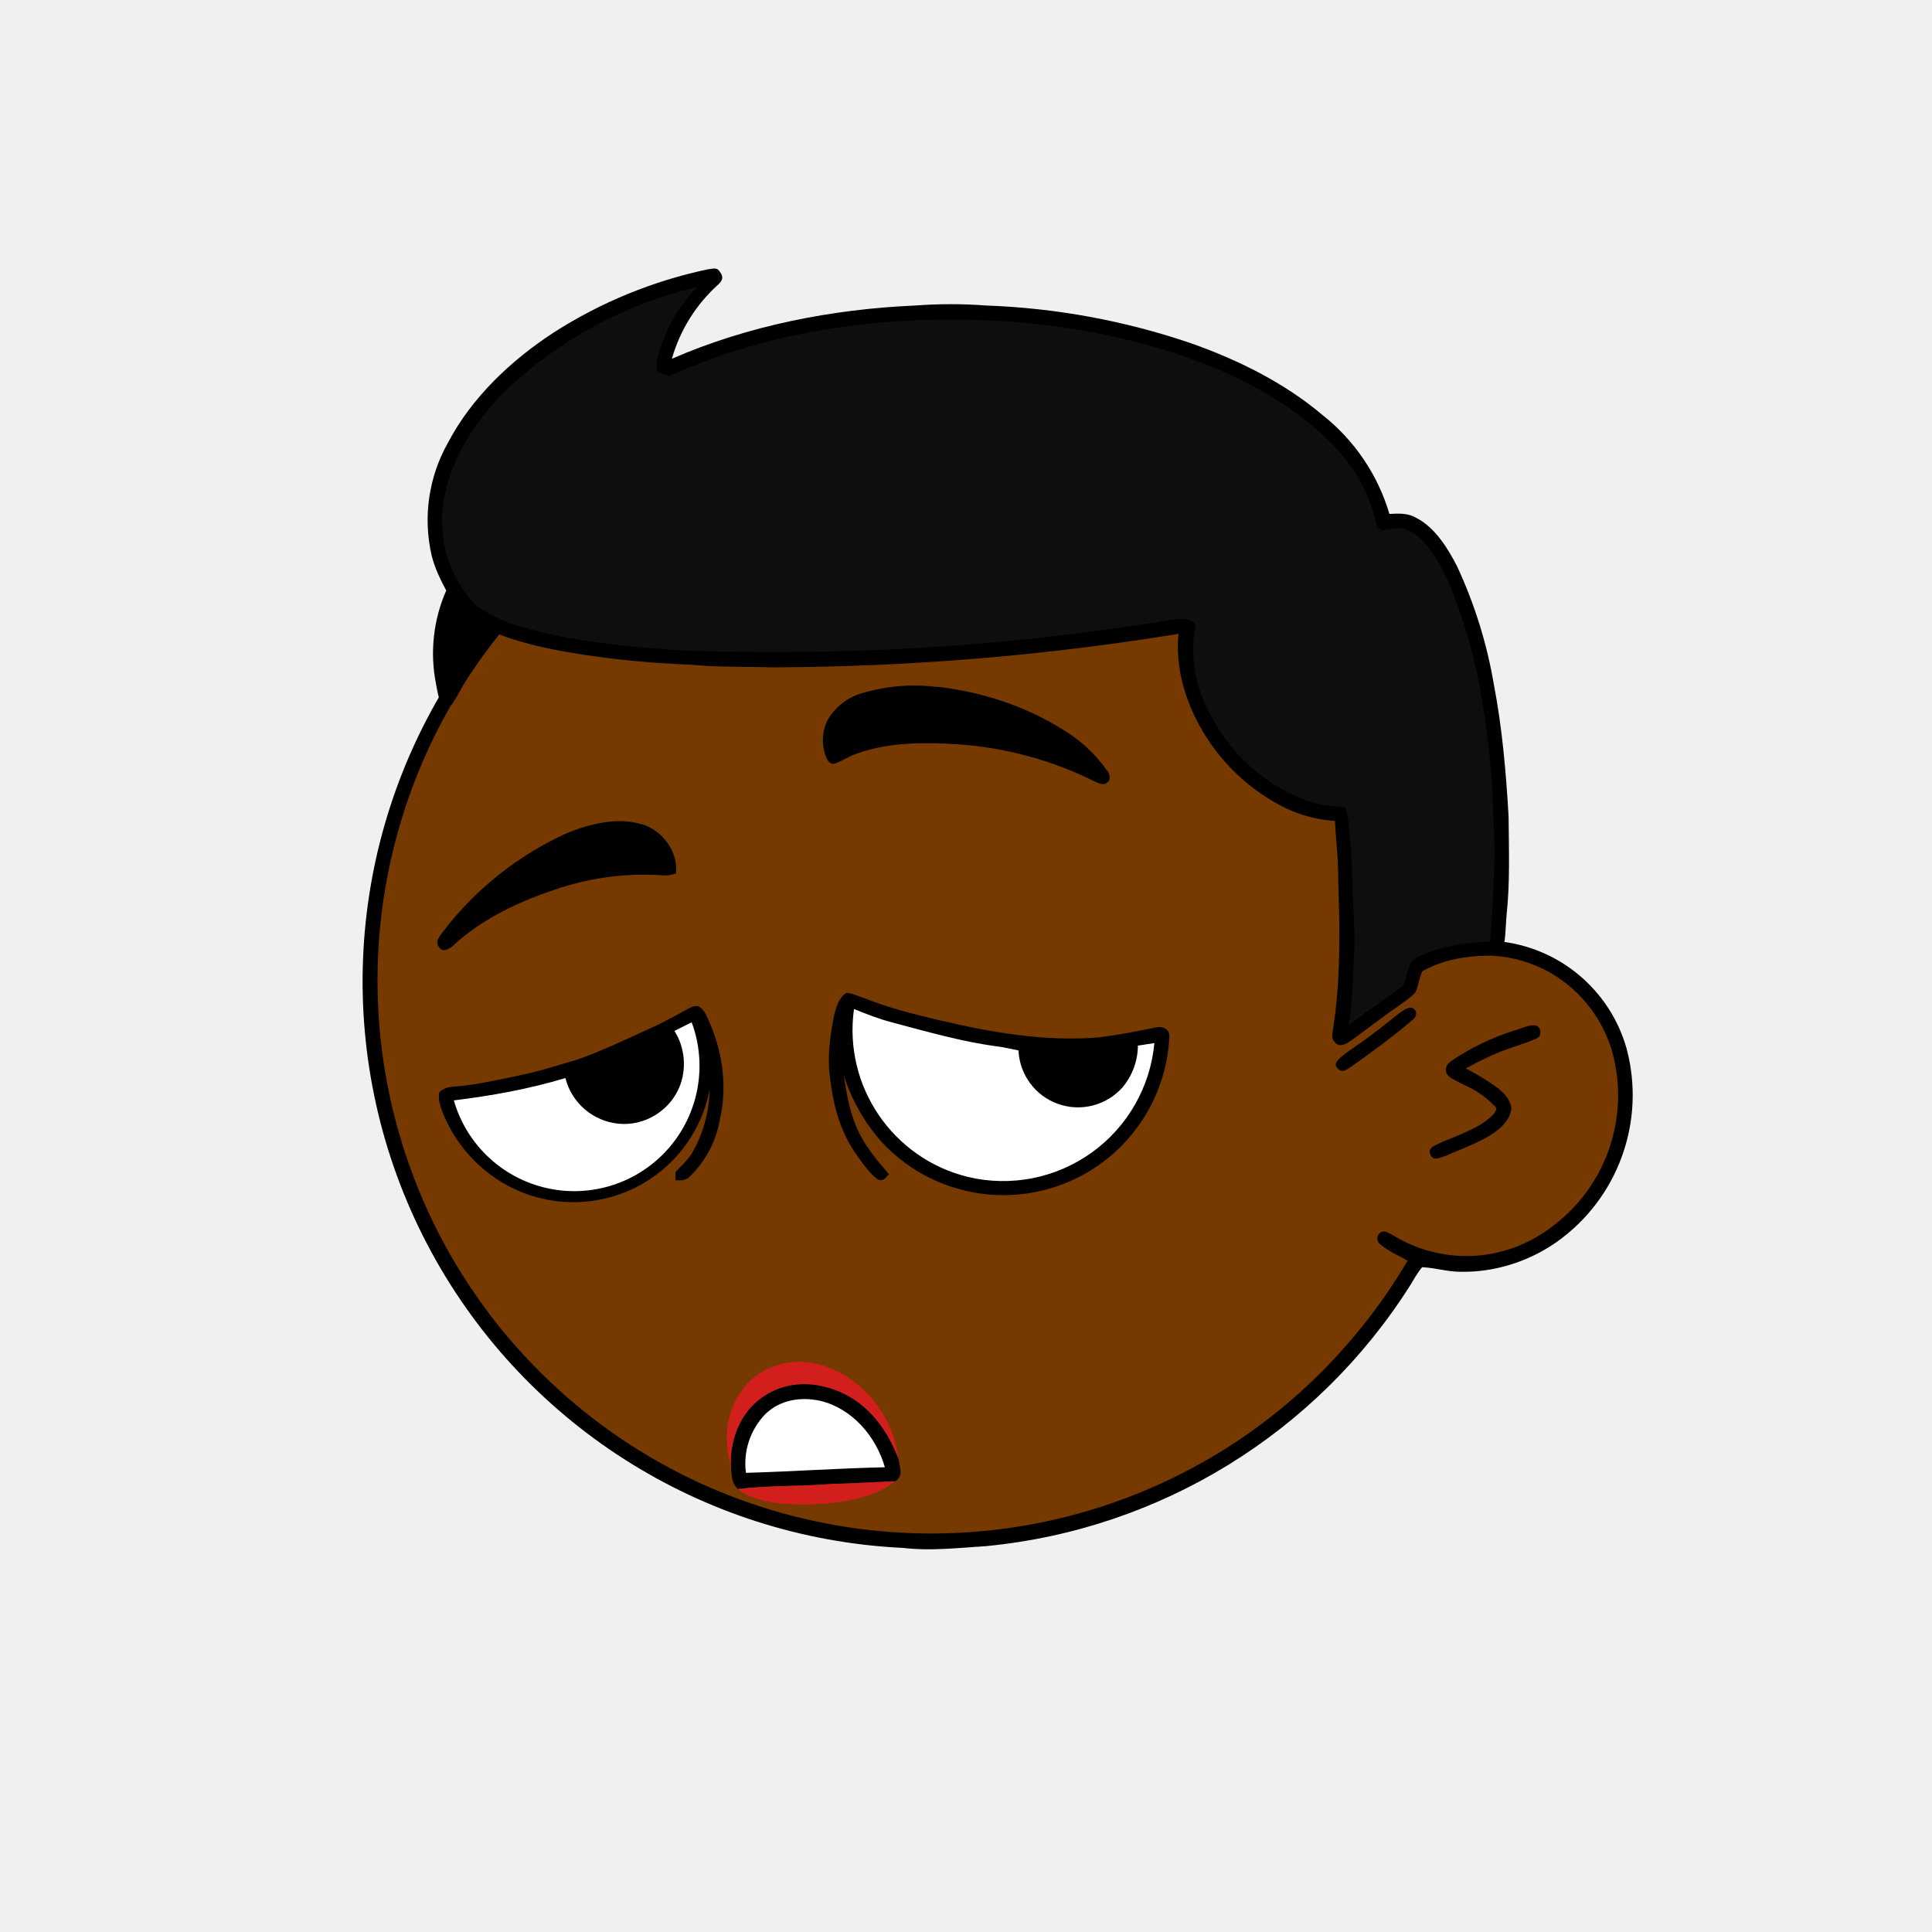
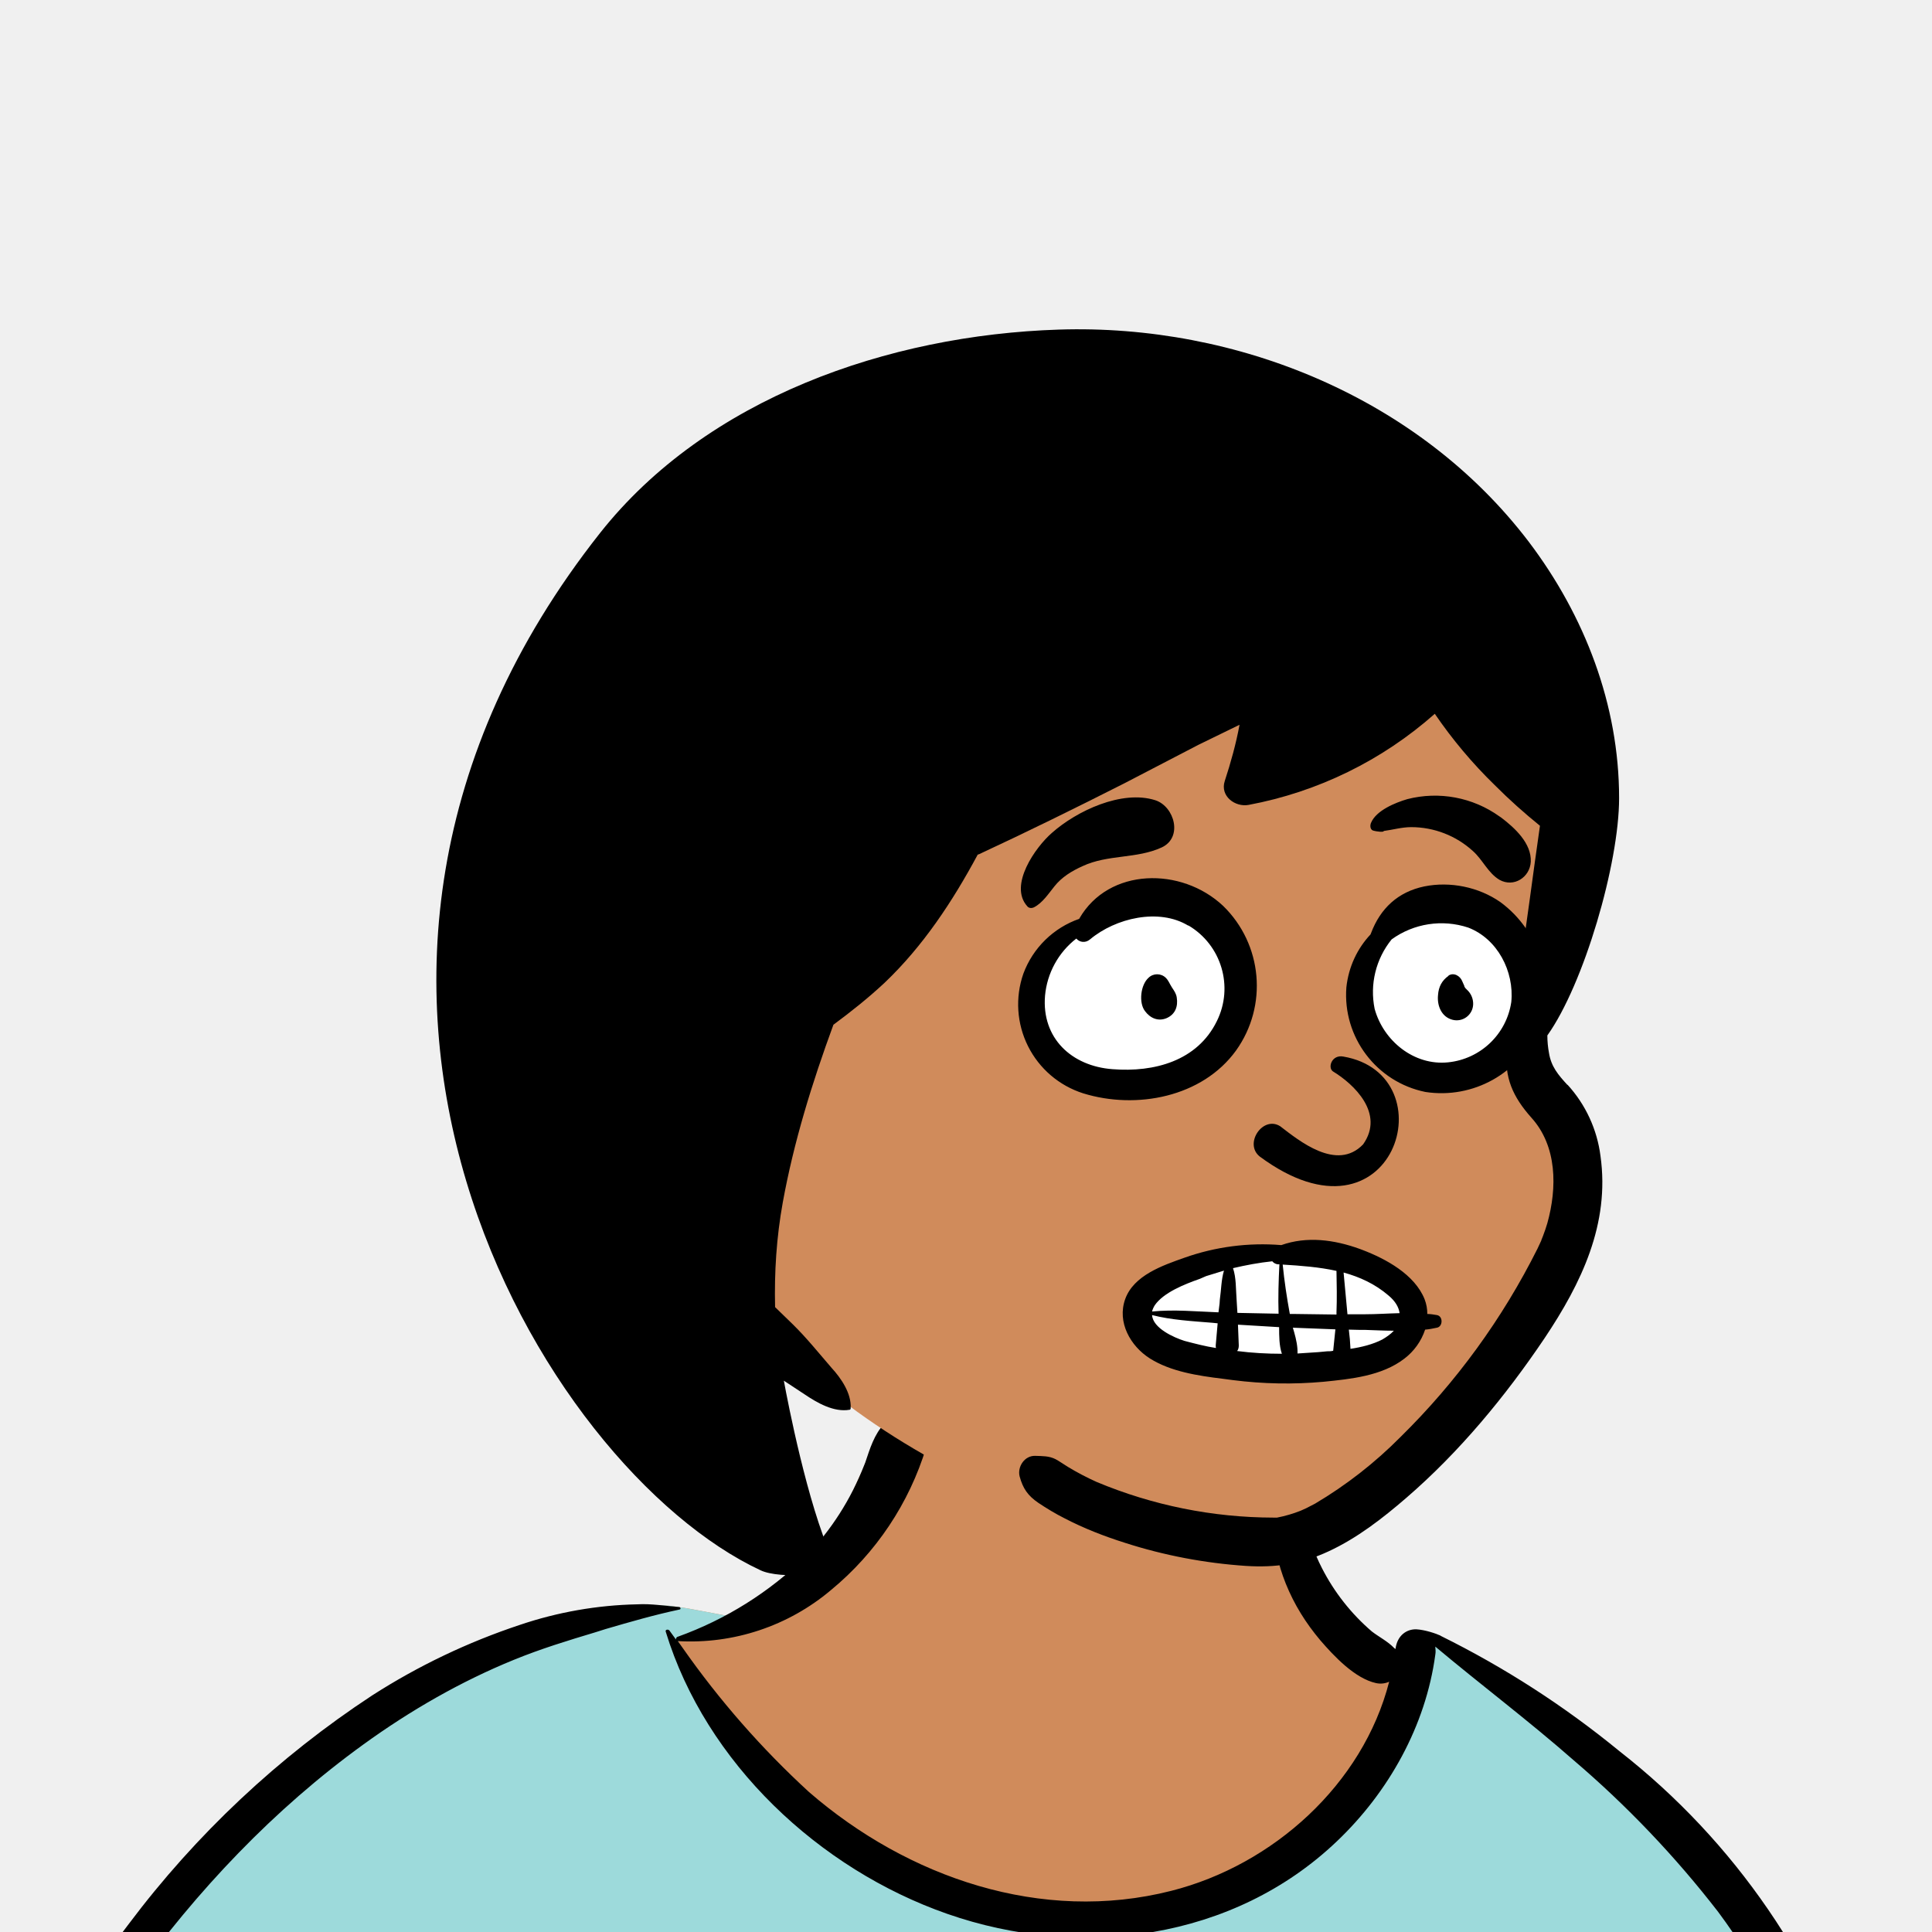
- <svg xmlns="http://www.w3.org/2000/svg" viewBox="0 0 762 762" fill="none" shape-rendering="auto">
+ <svg xmlns="http://www.w3.org/2000/svg" viewBox="0 0 704 704" fill="none" shape-rendering="auto" width="256" height="256">
  <mask id="viewboxMask">
-     <rect width="762" height="762" rx="60.96" ry="60.96" x="0" y="0" fill="#fff" />
+     <rect width="704" height="704" rx="0" ry="0" x="0" y="0" fill="#fff" />
  </mask>
  <g mask="url(#viewboxMask)">
-     <path d="M396 164.8a224.8 224.8 0 0 1 104.8 42.4c6.2 4.9 12.5 9.4 18 15a225.4 225.4 0 0 1 71.8 149 58.5 58.5 0 0 1 50.9 42.2 71 71 0 0 1-27.6 76.5c-11 7.7-24.5 12-38 11.7-5 0-10-1.6-15-1.8-1.9 2.2-3.3 4.9-4.8 7.3A223.3 223.3 0 0 1 389 609.8c-11 .7-21.9 2-33 .7a223.7 223.7 0 0 1-178.8-342.3A223.4 223.4 0 0 1 352 163.5c14.6-1.4 29.4-.3 44 1.3Z" fill="#000" />
-     <path fill-rule="evenodd" clip-rule="evenodd" d="M498.8 213.2A216 216 0 0 0 363 169c-13-.2-26.2 1.6-39 4a218 218 0 0 0-113.6 365.5 218.5 218.5 0 0 0 260.4 40.2c35-18.8 64.2-47.3 84.4-81.5l-3-1.6c-2.8-1.4-5.7-3-8-5-2.2-2-.3-5.8 2.7-4.7 1.5.7 3 1.6 4.4 2.4a55 55 0 0 0 59.6-3.6 64.5 64.5 0 0 0 25-69.8 53.1 53.1 0 0 0-24-31 52.6 52.6 0 0 0-47-2.8c-1.6.8-3.4 1.5-5 1.3-2.5-.2-2.8-4.2-.6-5.2 8-4 16.5-5.6 25.4-6.4a217 217 0 0 0-72-146.4c-4.4-4-8.7-8.1-13.9-11.3Zm107.6 196.2c2-1.2 1.3-5.1-1.4-5-2 0-4.2.8-6.2 1.6l-1.4.4a95.1 95.1 0 0 0-25.5 12.4c-2.2 2-2.2 4.4.1 6.2a92 92 0 0 0 5.2 2.8 36 36 0 0 1 13 9.2c-.2 1.9-2 3.4-3.4 4.5l-.2.2c-3.9 3-8.8 5-13.6 7-2.5 1-4.9 2-7.1 3.1-1.7.8-2.6 2.2-1.6 3.9 1 2 3.2 1.1 5 .5l.6-.2 5.4-2.3c5.4-2.3 11-4.5 15.4-8 2.7-2.1 5.1-5.1 5.4-8.7-.5-3.4-2.7-5.7-5.3-7.8a83 83 0 0 0-11.6-7.2l-1.1-.6c5.4-3 10.8-5.6 16.6-7.7l5-1.7a52 52 0 0 0 6.7-2.6Z" fill="#763900" />
-     <g transform="translate(-161 -83)">
-       <path d="M494.8 474.6c2.5.2 5 1.4 7.4 2.2 9.3 3.7 18.8 6.1 28.5 8.4 21 5 42.8 8.8 64.3 6.9 7.4-1 14.8-2.4 22-3.9 2.6-.6 5.5.8 5.2 3.7a65.5 65.5 0 0 1-113 42 72.5 72.5 0 0 1-15.4-26.8c1.2 8 2.5 15.7 6.2 23 3 6 7.3 11 11.6 16-1.1 1.3-2.5 3.2-4.5 2-3.6-2.7-6.2-6.8-8.8-10.4-6.2-9-8.8-19.5-10-30.2-1-7.3 0-15 1.3-22.2.7-3.6 1.9-8.7 5.2-10.7ZM436.1 479.8c2.2.8 3.2 3 4.1 5 5.6 12 7.8 26.2 4.8 39.3a41.1 41.1 0 0 1-12 23c-1.6 1.6-3.5 1.5-5.6 1.4v-3.1c2.1-2.6 4.8-4.6 6.5-7.5a52.5 52.5 0 0 0 7-25.2 54.7 54.7 0 0 1-86.3 33.7c-9-6.6-16-16-19.7-26.5-.6-2-1.2-4.4-.5-6.3a9 9 0 0 1 5.6-2c8.8-.7 17.4-2.7 26.1-4.5 7.5-1.5 14.6-3.9 22-6 9.5-3.2 18.9-7.8 28-11.9 5.3-2.3 10.3-5 15.3-7.8 1.4-.7 3-1.8 4.7-1.6Z" fill="#000" />
-       <path d="M497.9 481c5 2 9.7 3.9 14.8 5.2 13.9 3.7 28.1 7.8 42.3 9.6 2.6.4 5.2 1 7.7 1.5a23.5 23.5 0 0 0 41.1 14.5 26 26 0 0 0 6-16.4l6.5-1a59.9 59.9 0 0 1-73.5 52.8 59.7 59.7 0 0 1-45-66.1ZM433.8 486.2A49.4 49.4 0 1 1 340 517c14.8-1.8 29.7-4.5 44-8.8a24 24 0 0 0 21 18c10.1 1 20-5 23.9-14.3 3-7.1 2.3-15.8-1.9-22.3l6.8-3.4Z" fill="#fff" />
+     <g fill-rule="evenodd" clip-rule="evenodd">
+       <path d="M705.3 1074a2351.1 2351.1 0 0 1-15.6-101c-1-7.7-2.5-16.4 2.7-22 7.3-8 14-14.8 14.8-26.2.8-10.7-2.8-22.4-5-32.8a809.4 809.4 0 0 0-17.3-64.7c-6.6-21.7-13.9-43.2-21.3-64.6-6.9-20-13.5-40.3-22.5-59.5-17-36.5-46-63.5-81.6-81.6-9-4.5-27-20.5-36.3-24-8.5-3.4-8.5 6.3-16.9 2.6-6.7-2.9-13-6.7-16.7-13.2-4-7-14.3-16.9-15.9-25-3.3-17.4.3-32.2-12-45.3a90 90 0 0 0-41.1-23.8c-33.7-9.3-78.5-2.8-98.8 28.5-9.7 14.9-13 33-26.2 45.1-11.4 10.7-8.8 18-23.6 23.4-.9.3-23.6-4.5-24.4-4.2-16.2-3.5-31.7 6.2-46.5 11.8a325.4 325.4 0 0 0-63 32.3 399.2 399.2 0 0 0-102.3 98.5 482.5 482.5 0 0 0-76.4 161c-1.7 6.4-3.5 13-1.5 19.4 1.7 5.3 5.4 9.2 9.8 12.4 6 4.3 18 7 17.7 15.7-.1 6.6-2.4 13.5-3.5 20-1.3 7.7-2.3 15.5-3.4 23.2-4.8 35.4-8.6 71-10.3 106.6a920 920 0 0 0-.5 106c.1 2.3.8 4.5 2 6.2-1 .4-1.2 2.4.1 2.7l2.7.5a12 12 0 0 0 7 2.4l5.5.2c19.3 4 38.6 7.9 58.1 10.8 23.8 3.5 47.6 6.3 71.5 8.7 49.2 4.8 98 3.2 147.1.6a1877 1877 0 0 1 147.4-2c49.2 1.4 98.4 3.5 147.6 4.4 55 1 110-.5 164.8-5 7.5-.5 12.2-6.5 10.7-14-8.9-44.7-19-89.1-27-134Z" fill="#d08b5b" />
+       <path d="m201 597.5 1.2-.4c14.5-5.7 29.6-14.8 45.4-11.4.5-.2 10.8 1.9 17.9 3.2l-6.7 7L247 598c40.7 67.1 88.8 100.7 144.3 100.7 55.5 0 97.7-33.6 126.4-100.7l4-1c.4 0 1 .2 1.5.4 9.3 3.6 27.4 19.6 36.3 24.1 35.6 18 64.5 45 81.6 81.6 8.7 18.6 15.2 38 21.8 57.5l.7 2c7.4 21.4 14.7 43 21.3 64.6 6.3 20.4 12 41 16.6 61.8l.7 2.9c2.2 10.4 5.8 22 5 32.8a29 29 0 0 1-3 10.7l-80.4 29 38.4 261.3c-35.1 1.5-70.3 2-105.5 1.3-49.2-.9-98.4-3-147.6-4.3-47.7-1.2-95.3-.7-143 1.7l-12 .6a946.3 946.3 0 0 1-139.5-1l-3.1-.3v-38.3l16.3-212.9-83-15.6-81.3-39.5a21.7 21.7 0 0 1-5.6-8.8c-1.9-6-.5-12 1-18l.5-1.3a492.8 492.8 0 0 1 76.4-161A399.3 399.3 0 0 1 138 629.7c19.8-13 40.9-23.9 63-32.3Z" fill="#9ddadb" />
+       <path d="M232.2 584.6c5.1-.3 10.3.6 15.4 1 .4.1.6.8 0 .9-9 1.9-18 4.5-26.9 7.1l-3.8 1.2c-10 3-19.8 6-29.6 10-19.4 7.9-37.8 18.5-54.8 30.8C67.2 682.8 20 754.3-9.9 828.3a526 526 0 0 0-24.3 77c-.4 1.6-2 5.4-1 7 .7 1.3 3.6 2.1 5 2.9l4.5 2.3 25.2 12.9 2.3 1.1c38 18.6 78.4 34.4 121 35.5l.4-3.7a342 342 0 0 1 9.9-60c.3-1 1.6-.6 1.7.3 3 23.1 2 46.4 1 69.7-1.8 41-4.3 82.2-6.5 123.3-1.2 20.6-2.6 41-3.9 61.7-1.3 20.5-1.7 41.6-4.7 62-.6 4.6-6 7-10 6.6-4.4-.5-7.9-4.5-8-9 0-11.9 1.5-24 2.4-35.8l2.5-33.8c3.1-41.1 6.8-82.2 10.2-123.3a4771 4771 0 0 1 3.8-43.7C76.4 979.8 34.2 963-6.1 943.5c-.6 13.2-2 26.5-3.4 39.6-3.8 36.8-7.1 73.6-9.6 110.5a2254.2 2254.2 0 0 0-4.2 92.7l-.2 7c0 4.4-.5 8.5-4.3 11.7-3.7 3.3-8.9 3.5-12.6 0-5-4.6-4.2-10.9-4-17.1a1675.6 1675.6 0 0 1 1.8-47.2 1321 1321 0 0 1 10.5-109.5l2-14c3.5-26 7.5-52.7 15.5-77.9-3.1-1.5-6.2-3-9.3-4.7-5.5-2.7-11.2-5.4-16.6-8.4-4.2-2.5-7.9-5.8-9-10.8-1.4-5.5.6-11.5 2-16.9v-.4a502 502 0 0 1 26.6-80 523.2 523.2 0 0 1 67.8-117 353.8 353.8 0 0 1 88.7-83.3 239 239 0 0 1 53.8-25.7 142.6 142.6 0 0 1 42.8-7.5Zm90.1-66c6-6.5 18.1.2 15.2 8.8a108.2 108.2 0 0 1-34.7 52A79.4 79.4 0 0 1 247 598l1.7 2.4a321.1 321.1 0 0 0 46.1 52.6c36 31.2 84.8 48 132 36 37.1-9.4 69.8-38.8 79.4-76.2-1.3.6-3 .9-4.8.5-7.7-1.7-15.3-9.8-20.3-15.6-5.3-6.3-9.5-13-12.6-20.7-5.6-14-7.4-32.1.3-45.7 1-1.7 3-.7 3.3 1l.3 2.5c1.5 12.7 3.3 25 9.3 36.6a76 76 0 0 0 18.2 23.1c2.6 2 5.8 3.6 8.1 6l.5.4c.6-5 4.1-7.3 7.6-7.2 3.3.2 7.3 1.6 8.8 2.3l.1.1a341 341 0 0 1 65.1 42 259 259 0 0 1 88.4 129c7.5 25.3 11.8 51.4 16.3 77.4l2.8 16c4.2 23.9 8.9 48.4 18.4 70.7 2.5 5.7.6 11.1-5.5 13.4A1493 1493 0 0 1 688 953c3.7 16 6 32.5 8.7 48.5 6 34.1 13.2 68 19.4 102 3.2 17.5 6.1 35 9.3 52.3l4.7 25.2 2.4 13.6.1.7c.5 2.4 1 4.9.4 7.3-.8 2.7-2.9 4.6-4.8 6.6-1.6 1.6-3.8 1.6-5.7.7l-.7-.3c-3.4-1.6-6-3.2-7.3-7-.7-2.5-1-5.2-1.5-7.7a3535.6 3535.6 0 0 1-7.8-43.6l-1.6-9.1c-5.2-31.4-10.2-62.9-12.8-94.5-1-14-2.3-28.1-3.5-42.2l-.9-10.5c-1.1-13.3-2.5-27-2.7-40.5l-4.5 1.6L657 964c-5.5 2-12.5 6-18.4 5.2-2.9-.3-5-1.2-6.8-2.9 2 28.8 4.8 57.4 8.5 86a1965.7 1965.7 0 0 0 22 135c.6 3.2 1.4 6.4 1.9 9.6.5 3.7-.5 5.9-2.5 9-1.7 2.4-5 3.7-7.8 2-3.6-2.3-5.5-4.3-6.5-8.4-1-3.7-1.6-7.6-2.3-11.4a1654.2 1654.2 0 0 1-11.4-65.2c-7.8-52-12.7-104.4-15.2-156.8a1388 1388 0 0 1-1.4-77.8c0-13.3.5-26.6 1.4-39.9 1-13.4 3-26.5 4.8-39.8 0-.5.7-.5.7 0 .8 14.9 2.1 29.8 2.8 44.7.6 14.3.9 28.5 1.4 42.8.6 18.7 1.5 37.5 2.7 56.2a9.6 9.6 0 0 1 8.5-3.1c4.7-1 9.7-3.4 14.1-5l16.8-5.5 26.4-8.7a679 679 0 0 1-18-80.8l-2-12.3c-4-24.2-8.5-48.5-15.8-72a229.8 229.8 0 0 0-34.8-68.2 370.2 370.2 0 0 0-52.7-55.3C557 627 539.7 614 523 600c.1.9.2 2 0 3-3.5 25.9-17 50-35.8 67.9-37.7 36-93.6 43.4-142 26.5-46.7-16.3-88-55-102.6-102.8-.3-.8.8-1 1.3-.5l2.4 3.3c0-.4.2-.9.7-1a129 129 0 0 0 46.6-29.2 100.2 100.2 0 0 0 21.3-33.3l.4-1c1.7-5 3.2-10.2 7-14.2Z" fill="#000" />
    </g>
-     <g transform="translate(-161 -83)">
-       <path d="M531 353.9c17 2 34 7.4 48.6 16.5a57 57 0 0 1 18.3 16.9c.9 1.2 1.2 3.5-.2 4.3-1.2 1.2-2.9.5-4.2 0a143 143 0 0 0-54-15c-13.4-.9-28.2-1-41 3.8-3 1-5.6 3-8.5 3.8-1.4.3-2.5-1-3-2.2a18 18 0 0 1 .3-14.8 23 23 0 0 1 13.3-10.7A72.5 72.5 0 0 1 531 354ZM414 408c8.2 2.4 14.6 10.9 13.6 19.5-1.9.6-3.6 1-5.6.7a108 108 0 0 0-42.8 5.9c-14 4.7-28.5 11.6-39.4 21.8-1.4 1.3-4.3 3-5.6.7-1.7-2.3 0-4 1.4-6a128 128 0 0 1 49-39c8.8-3.6 20-6.5 29.4-3.5Z" fill="#000" />
+     <g transform="matrix(.99789 0 0 1 156 62)">
+       <g fill-rule="evenodd" clip-rule="evenodd">
+         <path d="M195.4 82.7c151.6-7.5 162.2 36.6 183 64.7 10.3 13.9 37 34.5 41.4 82.2 3 33-16.5 71.2-16.5 100.8 0 15 18.5 47.5 9.9 69.5-19.2 49-59.7 103.3-111.4 103.3-51.6 0-147-28.5-204-110.2C79 366.2 43.7 90 195.3 82.7Z" fill="#d08b5b" />
+         <path d="M416 333.3c-3.3-3.6-5.9-6.6-6.7-11.6-.4-2.1-.6-4.3-.6-6.4 13.3-18.6 26.2-62.5 26.2-86.5 0-33.9-12.5-66.4-33-93.4C361.9 83 295.4 56 230.3 58.1c-62.3 2-128.6 25-167.5 74.1-129 163-20.8 341 58.6 378 6.9 3.3 29.2 2.2 26-4.7-8.9-19.8-16-56.2-17.5-64.4l7.6 5c4.6 3.1 10.7 6.6 16.4 5.6.3 0 .4-.3.4-.6.3-5.4-3.5-10.9-7-14.7-4.6-5.3-9-10.8-14.1-15.8l-6.5-6.3c-.3-12.7.5-25.4 2.8-38.1 4-22 10.7-43.6 18.5-64.8 6.5-4.8 12.8-9.8 18.7-15.3 14-13.3 24.8-29.6 34-46.7l.4-.1c17.9-8.3 35.6-17 53.2-25.9l27-14 15-7.3c-1.3 7-3.2 13.8-5.4 20.5-1.8 5.5 3.8 9.6 8.7 8.7a142 142 0 0 0 68-33.2 170 170 0 0 0 21.9 26c5.3 5.3 10.8 10.2 16.5 14.8-2.6 17.9-4.8 35.7-7.6 53.5-1.5 9.3-3.3 18.6-4.4 28-1.2 10.2 2.2 17.4 8.9 24.9 9.4 10.4 9.4 25.5 5.8 38.4a59 59 0 0 1-1.6 4.7l-.6 1.5v.1l-1.4 3a258.2 258.2 0 0 1-50 68.6 155.6 155.6 0 0 1-31.2 24.3l-3.3 1.7-2 .9a48.4 48.4 0 0 1-8.6 2.5h-1.3a168.3 168.3 0 0 1-64.6-13 98 98 0 0 1-10.5-5.5c-1.5-.9-3-2-4.5-2.8-2.4-1.2-4.7-1.1-7.3-1.2-4-.2-6.7 4-5.8 7.5 1.2 4.4 3 7 6.8 9.6 3 2 6.3 4 9.5 5.6 7.1 3.7 14.6 6.6 22.2 9 14.3 4.6 29.2 7.4 44.1 8.4 10.9.7 20.3-.7 30.2-5.3 10.4-4.8 19.7-12 28.4-19.5 19.4-16.7 36.2-37 50.5-58.2 13.4-20 23.9-41.6 20.4-66.4a47.3 47.3 0 0 0-12-25.9" fill="#000" />
+       </g>
    </g>
-     <g transform="translate(-161 -83)">
-       <path d="M484.8 621.3a44.2 44.2 0 0 1 30.5 37.2 49.6 49.6 0 0 0-10.9-18A37.2 37.2 0 0 0 477 629a28 28 0 0 0-20.8 10.3c-5.5 6.8-7.7 16-6.7 24.7-.7-4.7-1.9-9.1-1.8-13.9a31 31 0 0 1 10-23.3 29 29 0 0 1 27.1-5.4Z" fill="#D31E1E" />
-       <path d="M477 628.9a37.2 37.2 0 0 1 27.4 11.6c5 5.1 8.4 11.4 11 18 .4 3.5 2.2 6.5-1.4 8.8-8.4.2-16.7.8-25 1-12.3 1-24.7.5-37 2-1.9-2-2.3-3.8-2.5-6.4-1-8.6 1.2-17.9 6.7-24.7A28 28 0 0 1 477 629Z" fill="#000" />
-       <path d="M484.5 635.5c12.6 3 22 14 25.5 26.2-18.3.4-36.6 1.7-54.8 2.2a28 28 0 0 1 7.6-23.1c5.8-5.7 14-7 21.7-5.3Z" fill="#fff" />
-       <path d="M514 667.3c-9.3 7.3-23.6 8.8-35 9.1-8.6 0-19.9-.6-27-6.1 12.3-1.5 24.7-1 37-2 8.3-.2 16.6-.8 25-1Z" fill="#D31E1E" />
+     <g transform="translate(315 248)">
+       <g fill-rule="evenodd" clip-rule="evenodd">
+         <path d="M100.8 231.2c0-18.4 27-22.4 50.4-22.4s49.6 5.4 49.6 22.4-27.5 19.6-44.7 19.6c-17.1 0-55.3-1.3-55.3-19.6ZM101 147c21 0 38-14.3 38-32s-17-32-38-32-38 14.3-38 32 17 32 38 32ZM211.5 147a31.8 31.8 0 0 0 31.5-32c0-17.7-14.1-32-31.5-32a31.8 31.8 0 0 0-31.5 32c0 17.7 14.1 32 31.5 32Z" fill="#fff" />
+         <path d="M151.9 205.7c9.3-3.3 19.2-2 28.6 1.4l.8.3c8.7 3.3 19.2 9 22.8 18 .7 1.8 1 3.6 1 5.4 1.2 0 2.3.2 3.5.4 2.3.4 2.2 4.2 0 4.6-1.4.3-2.9.6-4.3.7a22 22 0 0 1-7.6 10.6c-8.2 6.3-19.5 7.4-29.4 8.4-11 1-22 .8-33-.6l-3.8-.5c-9-1.1-18.9-2.6-26.5-7.4-7.1-4.5-12-13.2-9-21.6 3.1-8.7 13.7-12.3 21.6-15.1a85 85 0 0 1 35.3-4.6Zm-15.8 29 .3 7.6c0 .8-.2 1.5-.6 2 5.4.7 10.9 1 16.3 1-1-3-1-6.5-1-9.7l-15-.9Zm20 1.1.5 1.7c.7 2.5 1.3 5.2 1.2 7.7l7.6-.5 3.2-.3c.7 0 1.5 0 2.2-.2l.8-7.8-15.5-.6Zm20.4.7c.3 2.3.5 4.7.6 7 4-.6 8.1-1.6 11.6-3.4 1.7-1 3.1-2 4.2-3.2-3.5 0-7-.2-10.4-.3h-2l-4-.1Zm-71.7-5.3c.3 4.8 8 8.2 11.8 9.4 3.8 1 7.6 2 11.5 2.6a3 3 0 0 1-.1-1l.7-8-2-.2c-7.3-.6-14.9-1-21.9-2.8Zm47.6-18.4c.6 6 1.5 12 2.6 18h2l15 .2v-.8c.2-5 .1-10 0-15.1-6.3-1.4-13-1.9-19.6-2.3Zm22.2 3 1.4 15.1h6.5c4 0 8.3-.3 12.5-.4-.3-2.2-1.6-4.4-4-6.4-5-4.3-10.6-6.8-16.4-8.4Zm-26-4.2c-4.8.5-9.6 1.4-14.3 2.5 1.2 3.6 1 7.6 1.3 11.4l.3 4.9 15 .3c-.2-6 0-12 .3-18h-.6c-.8-.1-1.5-.5-2-1.1ZM131 215l-6.5 2-2.3 1c-5.7 2-13.2 5-16.4 9.6-.5.8-.8 1.5-1 2.3 8-.8 16.2 0 24.2.3l.4-3.2.1-1.5c.5-3.4.5-7.2 1.5-10.5Zm39.7-72.6c7.6 4.6 19 15.3 11 26.6-9.6 10-23.4-1.4-30.2-6.6-6.3-4-13.3 6.3-7.5 11 49 36.3 69-29.8 30.5-36.4-4.2-.8-5.8 4-3.8 5.4ZM78.3 86.7c10.7-18.6 37.2-18.9 52.4-4.6a40.6 40.6 0 0 1 4.7 52.7c-12.3 17-36.3 21.6-55.7 15.6a34 34 0 0 1-21.8-43.6 33.5 33.5 0 0 1 20.4-20Zm-10-31.2c9-8 25.5-15.8 37.7-11.9 7 2.3 10.1 13.6 2.3 17.2-9.1 4.2-19.6 2.5-28.8 6.8-4 1.8-7.6 4-10.3 7.4-2.1 2.6-4.3 6-7.4 7.6-.8.4-1.9.4-2.5-.4-6.8-7.6 3-21.5 9-26.7Zm129.5-12.3a40.4 40.4 0 0 1 33.6 6.3l.6.4c5 3.8 11.1 9.4 10.8 16.1-.3 5.7-6.2 9.5-11.4 6.6-4.2-2.5-6.1-7.3-9.7-10.5a33.4 33.4 0 0 0-22.5-8.7c-3.4 0-6.8 1-10 1.4.2.5-2.4.3-4-.2-1-.5-1-1.9-.6-2.8 1.9-4.5 8.8-7.3 13.2-8.6ZM204 75c9.4-1.9 19.8.2 27.7 5.7a40.1 40.1 0 0 1 13.9 46.2 38.4 38.4 0 0 1-41.2 23 36.1 36.1 0 0 1-28.8-38.1c.8-7.5 4-14.2 8.8-19.3l.2-.5c3.4-9 9.8-15 19.4-17Zm-86 14.3c-10.7-6.5-26.5-2.8-35.8 5-1.8 1.5-3.9 1-5-.3a29.7 29.7 0 0 0-11.4 20.8c-1.3 15.5 9.7 25.7 24.6 26.8 15.2 1.2 30.9-3 38-17.5A26.7 26.7 0 0 0 118 89.2Zm102 .7a31 31 0 0 0-27.9 4.3 30.5 30.5 0 0 0-6.2 25.3c3.2 11.7 14.4 20.8 26.8 19.5a25.9 25.9 0 0 0 23-22c1.1-11.1-5-23-15.7-27.1Zm-7.2 17.5c2-1.3 4.3.2 5 2l.4.9.4.9v.2l.4.6 1 1a6.9 6.9 0 0 1 1.8 4.9 6 6 0 0 1-7.5 5.6c-4-1-5.7-5.1-5.3-9 .2-3 1.4-5.3 3.8-7Zm-109.3.8a4.5 4.5 0 0 1 6.3 0c1 1 1.3 2 2 3.1l.3.5c.8 1.2 1.5 2.2 1.7 3.6.5 3.2-.5 6.1-3.7 7.5-3.1 1.3-6 0-7.9-2.6-2.3-3-1.6-9.5 1.3-12.1Z" fill="#000" />
+       </g>
    </g>
-     <g transform="translate(-161 -83)" />
-     <g transform="translate(-161 -83)" />
-     <g transform="translate(-161 -83)">
-       <g fill="#000">
-         <path d="M440.2 189.2c1.8-.1 3.6-1 4.7 1 1.6 2 1.1 3.4-.6 5a62.2 62.2 0 0 0-18.3 29.3c30-13.1 63.4-19.6 96-21 9.4-.7 18.6-.7 28 0a281 281 0 0 1 80.5 14.8c18.5 6.5 37 15.6 52 28.3a77.8 77.8 0 0 1 26.5 39.1c3.8-.2 7.3-.4 10.7 1.6 7.3 3.8 12.4 12 16 19.1a182.4 182.4 0 0 1 14.5 46.6c3.3 17.2 4.8 34.6 5.8 52 .1 13 .6 26.1-.8 39-.4 4.3-.3 8.7-1.3 12.9-1 3-4.4 2.7-6.9 3-8.3.3-17.8 1.7-25 6.2-1.3 2.5-1.5 5.6-2.7 8.2-2 2.3-4.8 4-7.2 5.8-6.3 4.3-12.3 9.1-18.5 13.5-1.8 1.1-4.1 2.7-6 .6-1.3-1.2-1.3-2.5-1-4.2 3.2-19.6 2.9-40.2 2.2-60 .1-7.8-.9-15.4-1.3-23.2a53.7 53.7 0 0 1-19.3-5A77.9 77.9 0 0 1 634 369c-6-11-9.4-23.4-8.2-36A1013.5 1013.5 0 0 1 466 346.2c-10.8-.3-21.5 0-32.2-1-14.4-.6-28.6-1.8-42.8-4-11.2-1.7-22.6-4-33.3-8-4.9 5-8 10.7-11.9 16.5-2.3 3.5-4 7.4-6.3 10.7-1 1.6-3.2 1.8-4.4.3-1.2-2.3-1.6-5.2-2.1-7.8a61.6 61.6 0 0 1 4-37c-2.4-4.5-4.6-9-5.8-14a62 62 0 0 1 6.5-44.3c9.3-17.8 24.9-32.5 41.6-43.4a182.2 182.2 0 0 1 61-25Z" />
-         <path d="M340.5 321.2c3.1 4.3 7.2 7.2 11.8 9.7-5 6.6-9.6 13.5-14 20.5-1.2-9-1.5-17.8 1.2-26.6l1-3.6ZM718.2 480.6c2 1.1 1.6 3.3 0 4.6-8 6.8-16.4 13-25 19-1.5 1-3.2 2-4.6.2-1.8-1.7 0-3.3 1.3-4.5 3.7-3 7.8-5.5 11.6-8.4 4-2.9 7.9-6.2 11.8-9.2 1.6-1 3-2.3 5-1.7Z" />
-       </g>
-       <path d="M436 196.1a63 63 0 0 0-15.4 27c-.3 2-1.3 4.7-.2 6.5 1.5.8 3 1.2 4.6 1.7 41.8-19 88.5-24.5 134-21.5 29 2.2 58.4 8.3 85.1 20.1 15.2 6.8 30.4 16 42 28a63.7 63.7 0 0 1 18 33l1.8 1.3c4.1-.7 7.6-1.8 11.5.4 6.4 3.7 10.8 11.5 14 18a198.7 198.7 0 0 1 14.4 50.4c2 12.6 3.5 25.3 4 38 .1 8 .9 16 .6 24-.4 10.5-.6 21-1.8 31.4-7.8.3-15.2 1-22.6 3.7-2.8 1-6.4 2.2-8.4 4.5-1.5 2.7-2 6-3 9L693 487.2c1.6-9.3 1.4-18.7 2.1-28.2.5-9.4-.6-18.6-.7-28-.2-5.4-.2-10.7-.8-16-.5-4.7-.5-9-2-13.5-5.7-.8-11.2-1-16.6-3.2a70.6 70.6 0 0 1-37-34.2 52 52 0 0 1-5.5-34.7c-2.6-3.4-7.3-2.2-10.9-1.7A964.5 964.5 0 0 1 447 340c-10-.1-20-.5-30-1.4-17-1.5-34.6-3.6-51-8.6a57 57 0 0 1-17-8 47.7 47.7 0 0 1-12.7-43c3-16 12.6-30.5 23.9-41.8a165 165 0 0 1 75.7-41Z" fill="#0e0e0e" />
-     </g>
-     <g transform="translate(-161 -83)" />
+     <g transform="translate(279 400)" />
+     <g transform="translate(179 343)" />
+     <g transform="translate(203 303)" />
  </g>
</svg>
